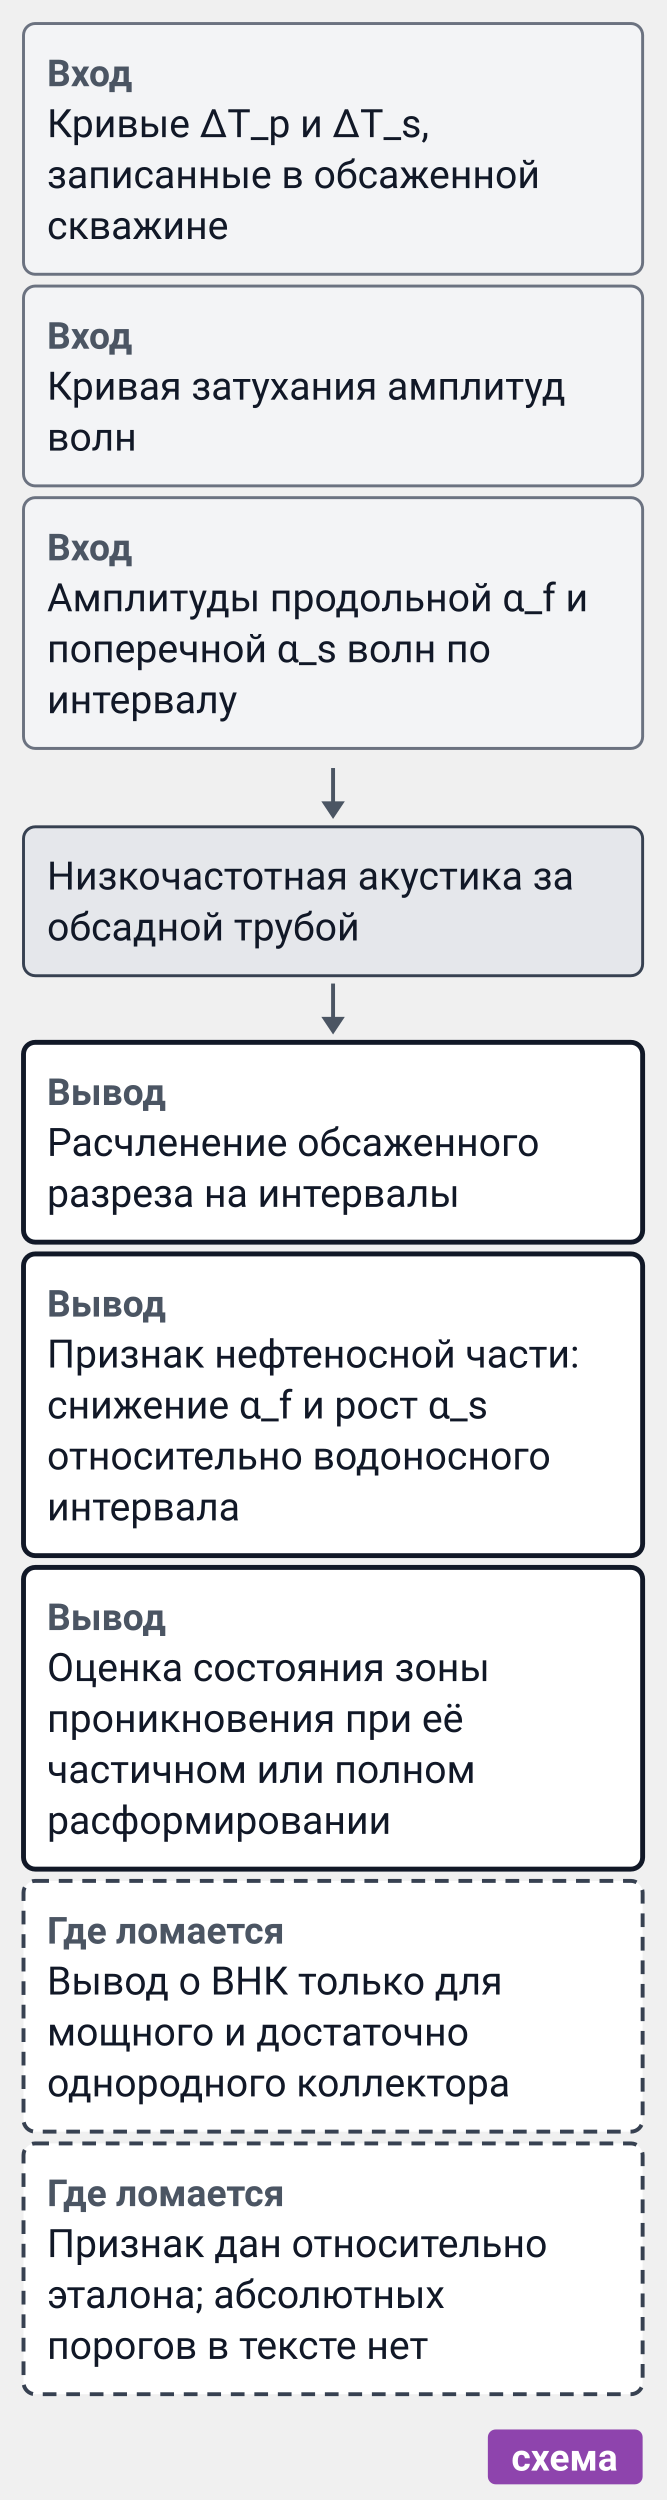
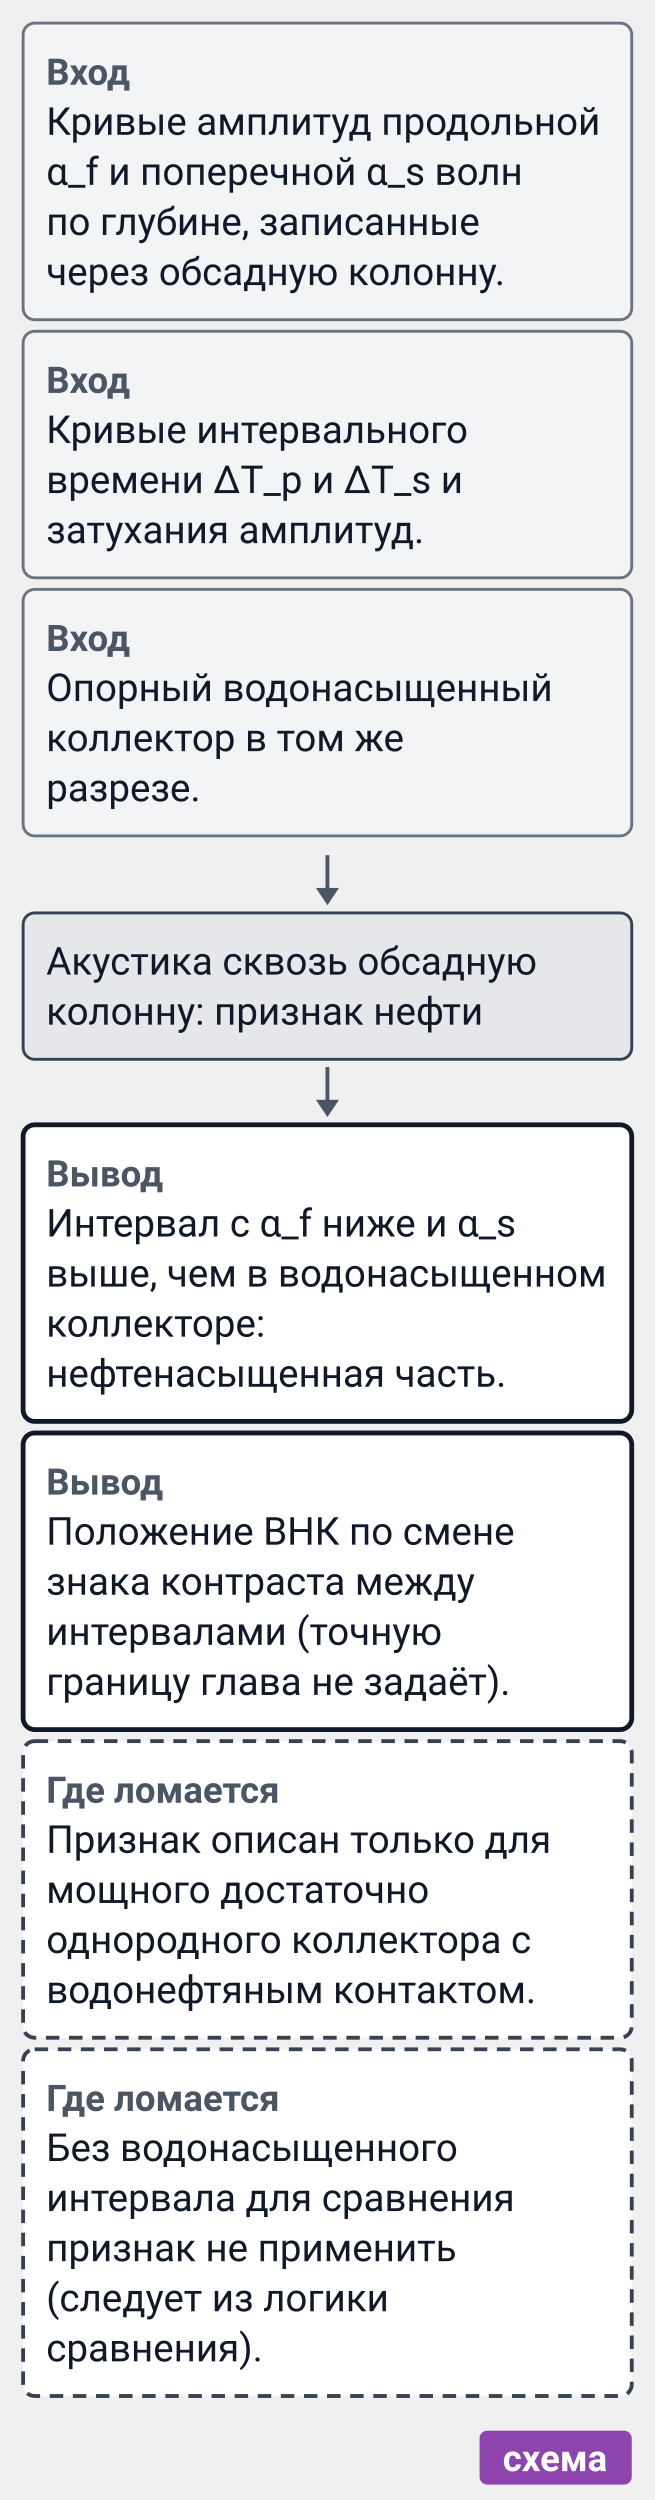
- <svg xmlns="http://www.w3.org/2000/svg" viewBox="0 0 340 1276" role="img" aria-label="Схема шага «Низкочастотная акустика за обсадной трубой»: что на входе, что получаем и где правило ломается.">
+ <svg xmlns="http://www.w3.org/2000/svg" viewBox="0 0 340 1298" role="img" aria-label="Схема шага «Акустика сквозь обсадную колонну: признак нефти»: что на входе, что получаем и где правило ломается.">
  <style>.i-in{fill:#F3F4F6;stroke:#6B7280;stroke-width:1.5}.i-out{fill:#FFFFFF;stroke:#111827;stroke-width:2.5}.i-node{fill:#E5E7EB;stroke:#374151;stroke-width:1.5}.i-warn{fill:#FFFFFF;stroke:#374151;stroke-width:2;stroke-dasharray:7 5}.it{fill:#111827;font-size:20px;font-family:system-ui,-apple-system,'Segoe UI',Roboto,sans-serif}.ih{fill:#4B5563;font-size:19px;font-weight:700;font-family:system-ui,-apple-system,'Segoe UI',Roboto,sans-serif}.il{fill:#4B5563;font-size:19px;font-family:system-ui,-apple-system,'Segoe UI',Roboto,sans-serif}.ia{stroke:#4B5563;stroke-width:2}.iah{fill:#4B5563}.ibt{fill:#FFFFFF;font-size:19px;font-weight:700;font-family:system-ui,-apple-system,'Segoe UI',Roboto,sans-serif}.isw{stroke:#6B7280;stroke-width:1.5}</style>
-   <rect class="i-in" x="12" y="12" width="316" height="128" rx="6" />
+   <rect class="i-in" x="12" y="12" width="316" height="154" rx="6" />
  <text class="ih" x="24" y="44">Вход</text>
-   <text class="it" x="24" y="70">Кривые ΔT_p и ΔT_s,</text>
-   <text class="it" x="24" y="96">записанные в обсаженной</text>
-   <text class="it" x="24" y="122">скважине</text>
-   <rect class="i-in" x="12" y="146" width="316" height="102" rx="6" />
-   <text class="ih" x="24" y="178">Вход</text>
-   <text class="it" x="24" y="204">Кривая затухания амплитуд</text>
-   <text class="it" x="24" y="230">волн</text>
-   <rect class="i-in" x="12" y="254" width="316" height="128" rx="6" />
-   <text class="ih" x="24" y="286">Вход</text>
-   <text class="it" x="24" y="312">Амплитуды продольной α_f и</text>
-   <text class="it" x="24" y="338">поперечной α_s волн по</text>
-   <text class="it" x="24" y="364">интервалу</text>
-   <line class="ia" x1="170" y1="392" x2="170" y2="412" />
-   <path class="iah" d="M170 418 l-6 -9 h12 z" />
-   <rect class="i-node" x="12" y="422" width="316" height="76" rx="6" />
-   <text class="it" x="24" y="454">Низкочастотная акустика за</text>
-   <text class="it" x="24" y="480">обсадной трубой</text>
-   <line class="ia" x1="170" y1="502" x2="170" y2="522" />
-   <path class="iah" d="M170 528 l-6 -9 h12 z" />
-   <rect class="i-out" x="12" y="532" width="316" height="102" rx="6" />
-   <text class="ih" x="24" y="564">Вывод</text>
-   <text class="it" x="24" y="590">Расчленение обсаженного</text>
-   <text class="it" x="24" y="616">разреза на интервалы</text>
-   <rect class="i-out" x="12" y="640" width="316" height="154" rx="6" />
-   <text class="ih" x="24" y="672">Вывод</text>
-   <text class="it" x="24" y="698">Признак нефтеносной части:</text>
-   <text class="it" x="24" y="724">снижение α_f и рост α_s</text>
-   <text class="it" x="24" y="750">относительно водоносного</text>
-   <text class="it" x="24" y="776">интервала</text>
-   <rect class="i-out" x="12" y="800" width="316" height="154" rx="6" />
-   <text class="ih" x="24" y="832">Вывод</text>
-   <text class="it" x="24" y="858">Оценка состояния зоны</text>
-   <text class="it" x="24" y="884">проникновения при её</text>
-   <text class="it" x="24" y="910">частичном или полном</text>
-   <text class="it" x="24" y="936">расформировании</text>
-   <rect class="i-warn" x="12" y="960" width="316" height="128" rx="6" />
-   <text class="ih" x="24" y="992">Где ломается</text>
-   <text class="it" x="24" y="1018">Вывод о ВНК только для</text>
-   <text class="it" x="24" y="1044">мощного и достаточно</text>
-   <text class="it" x="24" y="1070">однородного коллектора</text>
-   <rect class="i-warn" x="12" y="1094" width="316" height="128" rx="6" />
-   <text class="ih" x="24" y="1126">Где ломается</text>
-   <text class="it" x="24" y="1152">Признак дан относительно</text>
-   <text class="it" x="24" y="1178">эталона; абсолютных</text>
-   <text class="it" x="24" y="1204">порогов в тексте нет</text>
-   <rect x="249" y="1240" width="79" height="28" rx="4" fill="#8E44AD" />
-   <text class="ibt" x="261" y="1261">схема</text>
+   <text class="it" x="24" y="70">Кривые амплитуд продольной</text>
+   <text class="it" x="24" y="96">α_f и поперечной α_s волн</text>
+   <text class="it" x="24" y="122">по глубине, записанные</text>
+   <text class="it" x="24" y="148">через обсадную колонну.</text>
+   <rect class="i-in" x="12" y="172" width="316" height="128" rx="6" />
+   <text class="ih" x="24" y="204">Вход</text>
+   <text class="it" x="24" y="230">Кривые интервального</text>
+   <text class="it" x="24" y="256">времени ΔT_p и ΔT_s и</text>
+   <text class="it" x="24" y="282">затухания амплитуд.</text>
+   <rect class="i-in" x="12" y="306" width="316" height="128" rx="6" />
+   <text class="ih" x="24" y="338">Вход</text>
+   <text class="it" x="24" y="364">Опорный водонасыщенный</text>
+   <text class="it" x="24" y="390">коллектор в том же</text>
+   <text class="it" x="24" y="416">разрезе.</text>
+   <line class="ia" x1="170" y1="444" x2="170" y2="464" />
+   <path class="iah" d="M170 470 l-6 -9 h12 z" />
+   <rect class="i-node" x="12" y="474" width="316" height="76" rx="6" />
+   <text class="it" x="24" y="506">Акустика сквозь обсадную</text>
+   <text class="it" x="24" y="532">колонну: признак нефти</text>
+   <line class="ia" x1="170" y1="554" x2="170" y2="574" />
+   <path class="iah" d="M170 580 l-6 -9 h12 z" />
+   <rect class="i-out" x="12" y="584" width="316" height="154" rx="6" />
+   <text class="ih" x="24" y="616">Вывод</text>
+   <text class="it" x="24" y="642">Интервал с α_f ниже и α_s</text>
+   <text class="it" x="24" y="668">выше, чем в водонасыщенном</text>
+   <text class="it" x="24" y="694">коллекторе:</text>
+   <text class="it" x="24" y="720">нефтенасыщенная часть.</text>
+   <rect class="i-out" x="12" y="744" width="316" height="154" rx="6" />
+   <text class="ih" x="24" y="776">Вывод</text>
+   <text class="it" x="24" y="802">Положение ВНК по смене</text>
+   <text class="it" x="24" y="828">знака контраста между</text>
+   <text class="it" x="24" y="854">интервалами (точную</text>
+   <text class="it" x="24" y="880">границу глава не задаёт).</text>
+   <rect class="i-warn" x="12" y="904" width="316" height="154" rx="6" />
+   <text class="ih" x="24" y="936">Где ломается</text>
+   <text class="it" x="24" y="962">Признак описан только для</text>
+   <text class="it" x="24" y="988">мощного достаточно</text>
+   <text class="it" x="24" y="1014">однородного коллектора с</text>
+   <text class="it" x="24" y="1040">водонефтяным контактом.</text>
+   <rect class="i-warn" x="12" y="1064" width="316" height="180" rx="6" />
+   <text class="ih" x="24" y="1096">Где ломается</text>
+   <text class="it" x="24" y="1122">Без водонасыщенного</text>
+   <text class="it" x="24" y="1148">интервала для сравнения</text>
+   <text class="it" x="24" y="1174">признак не применить</text>
+   <text class="it" x="24" y="1200">(следует из логики</text>
+   <text class="it" x="24" y="1226">сравнения).</text>
+   <rect x="249" y="1262" width="79" height="28" rx="4" fill="#8E44AD" />
+   <text class="ibt" x="261" y="1283">схема</text>
</svg>
